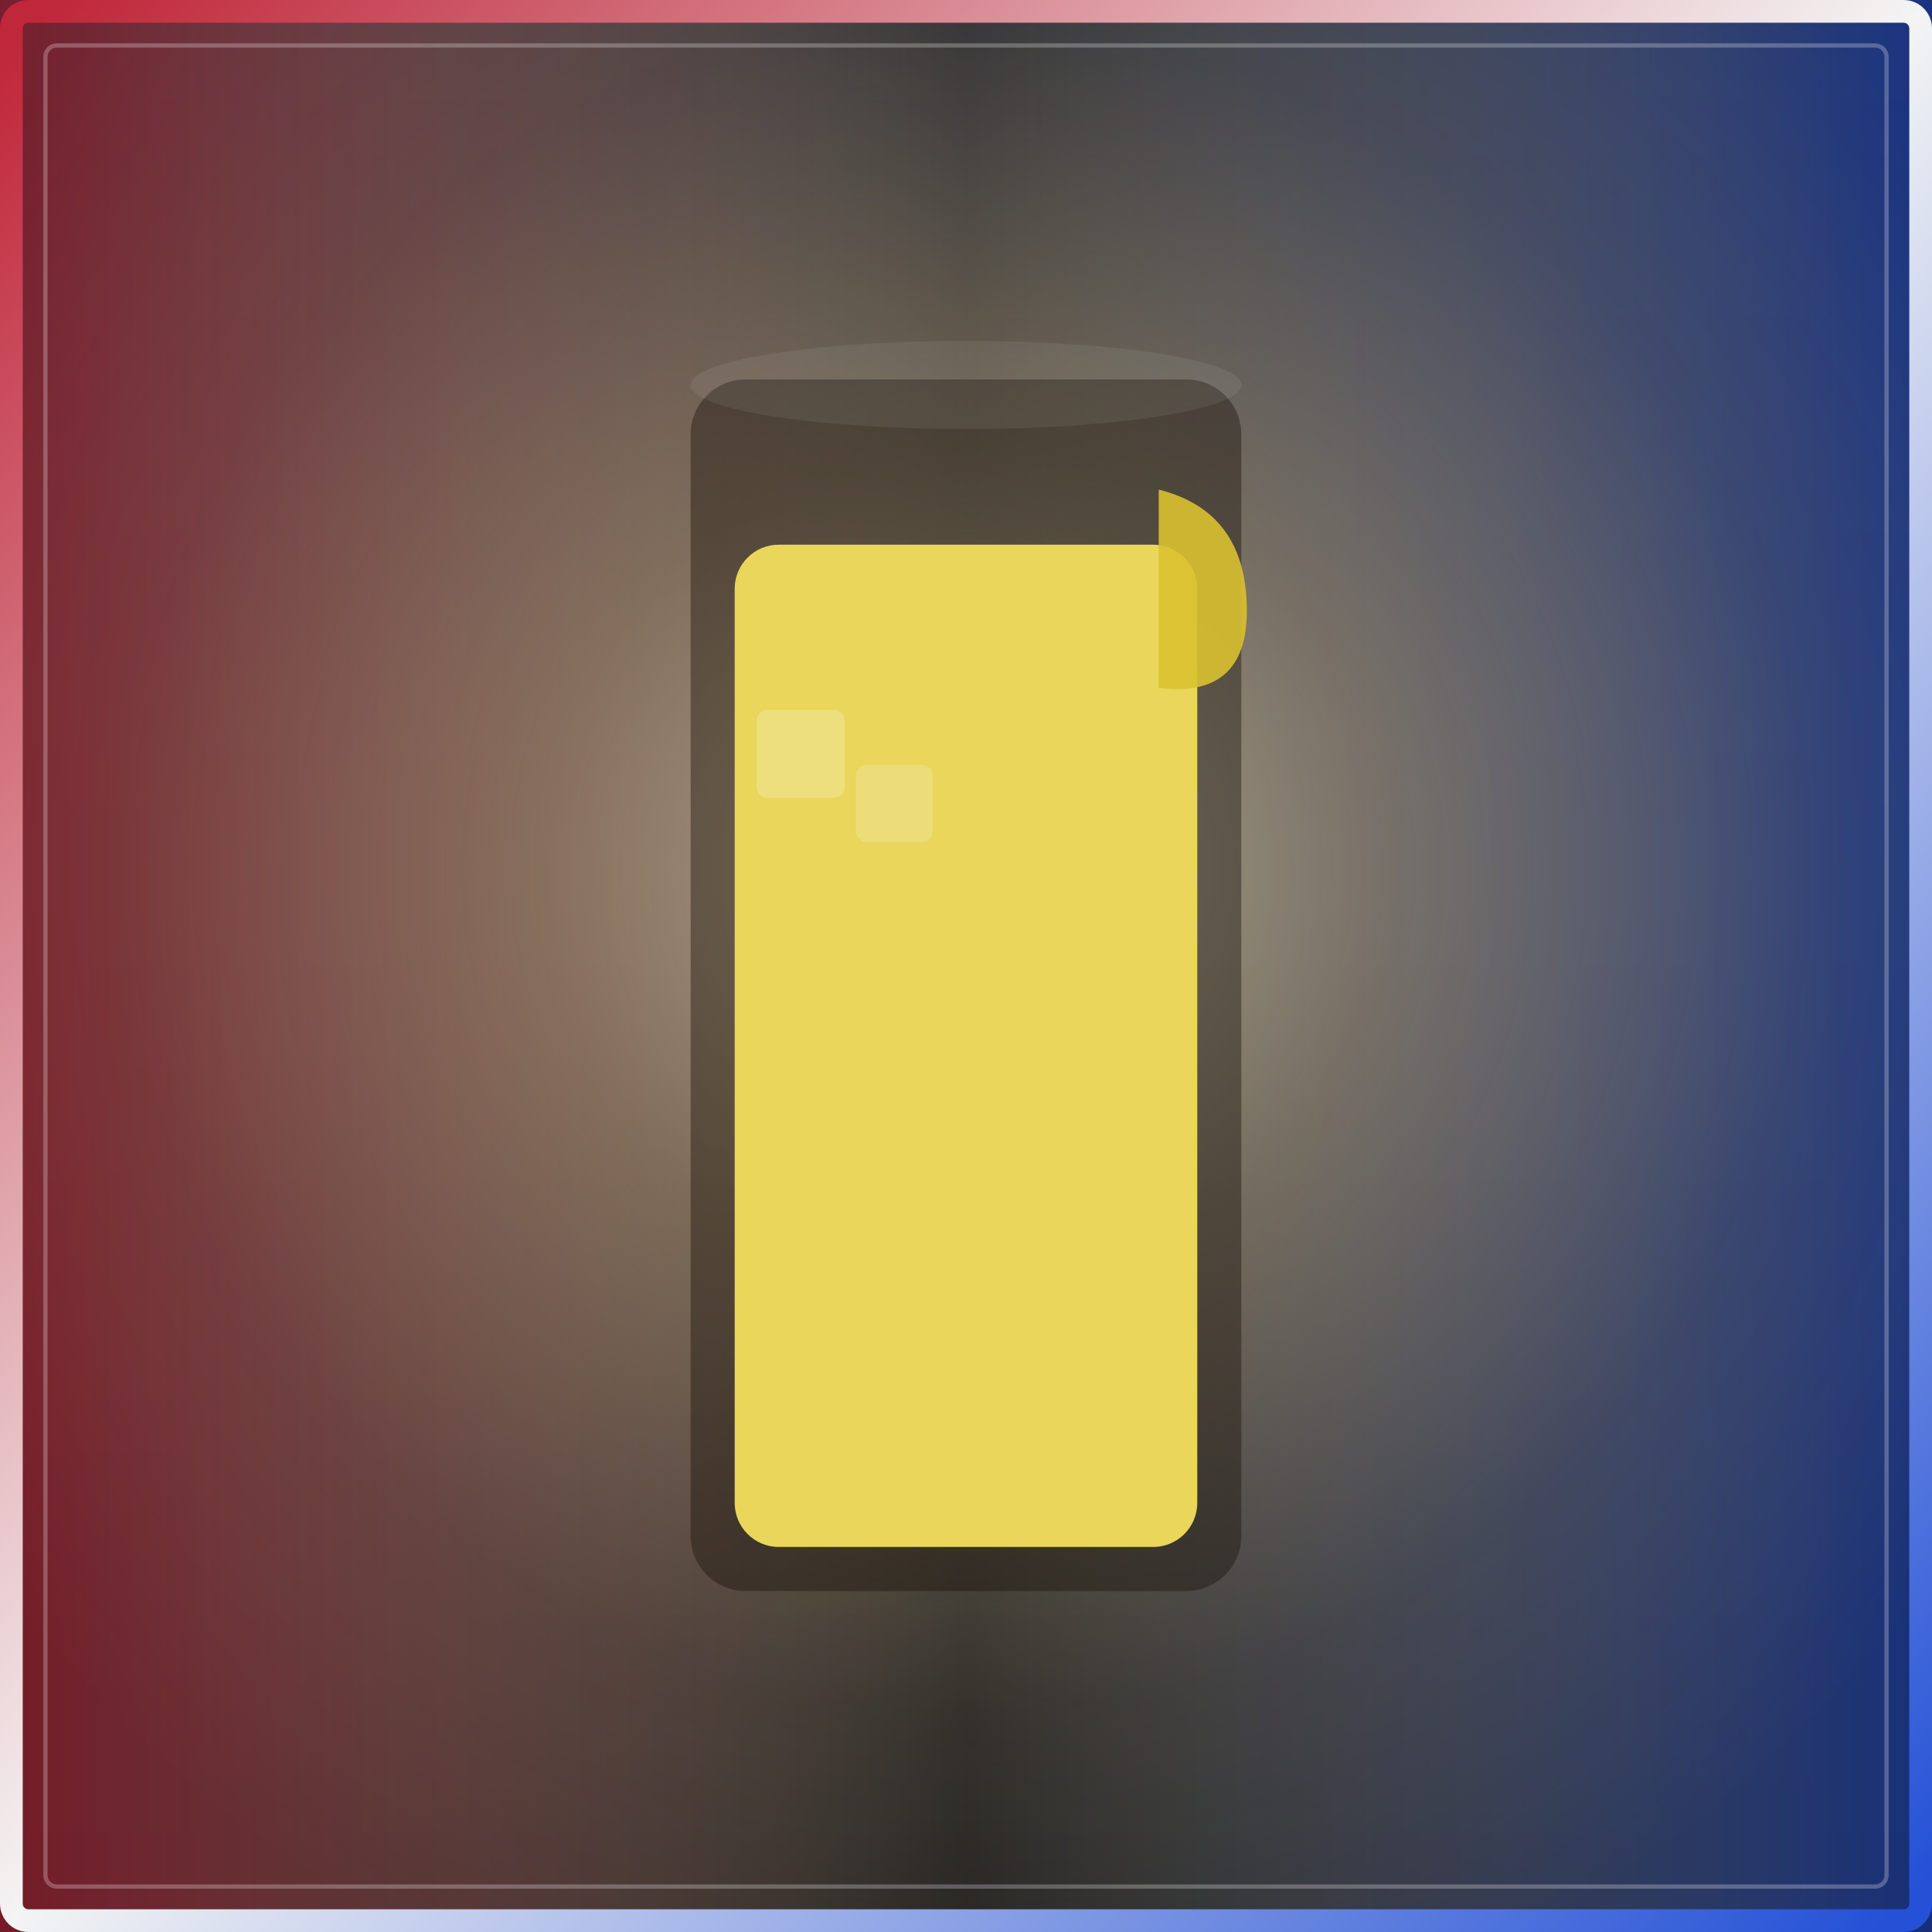
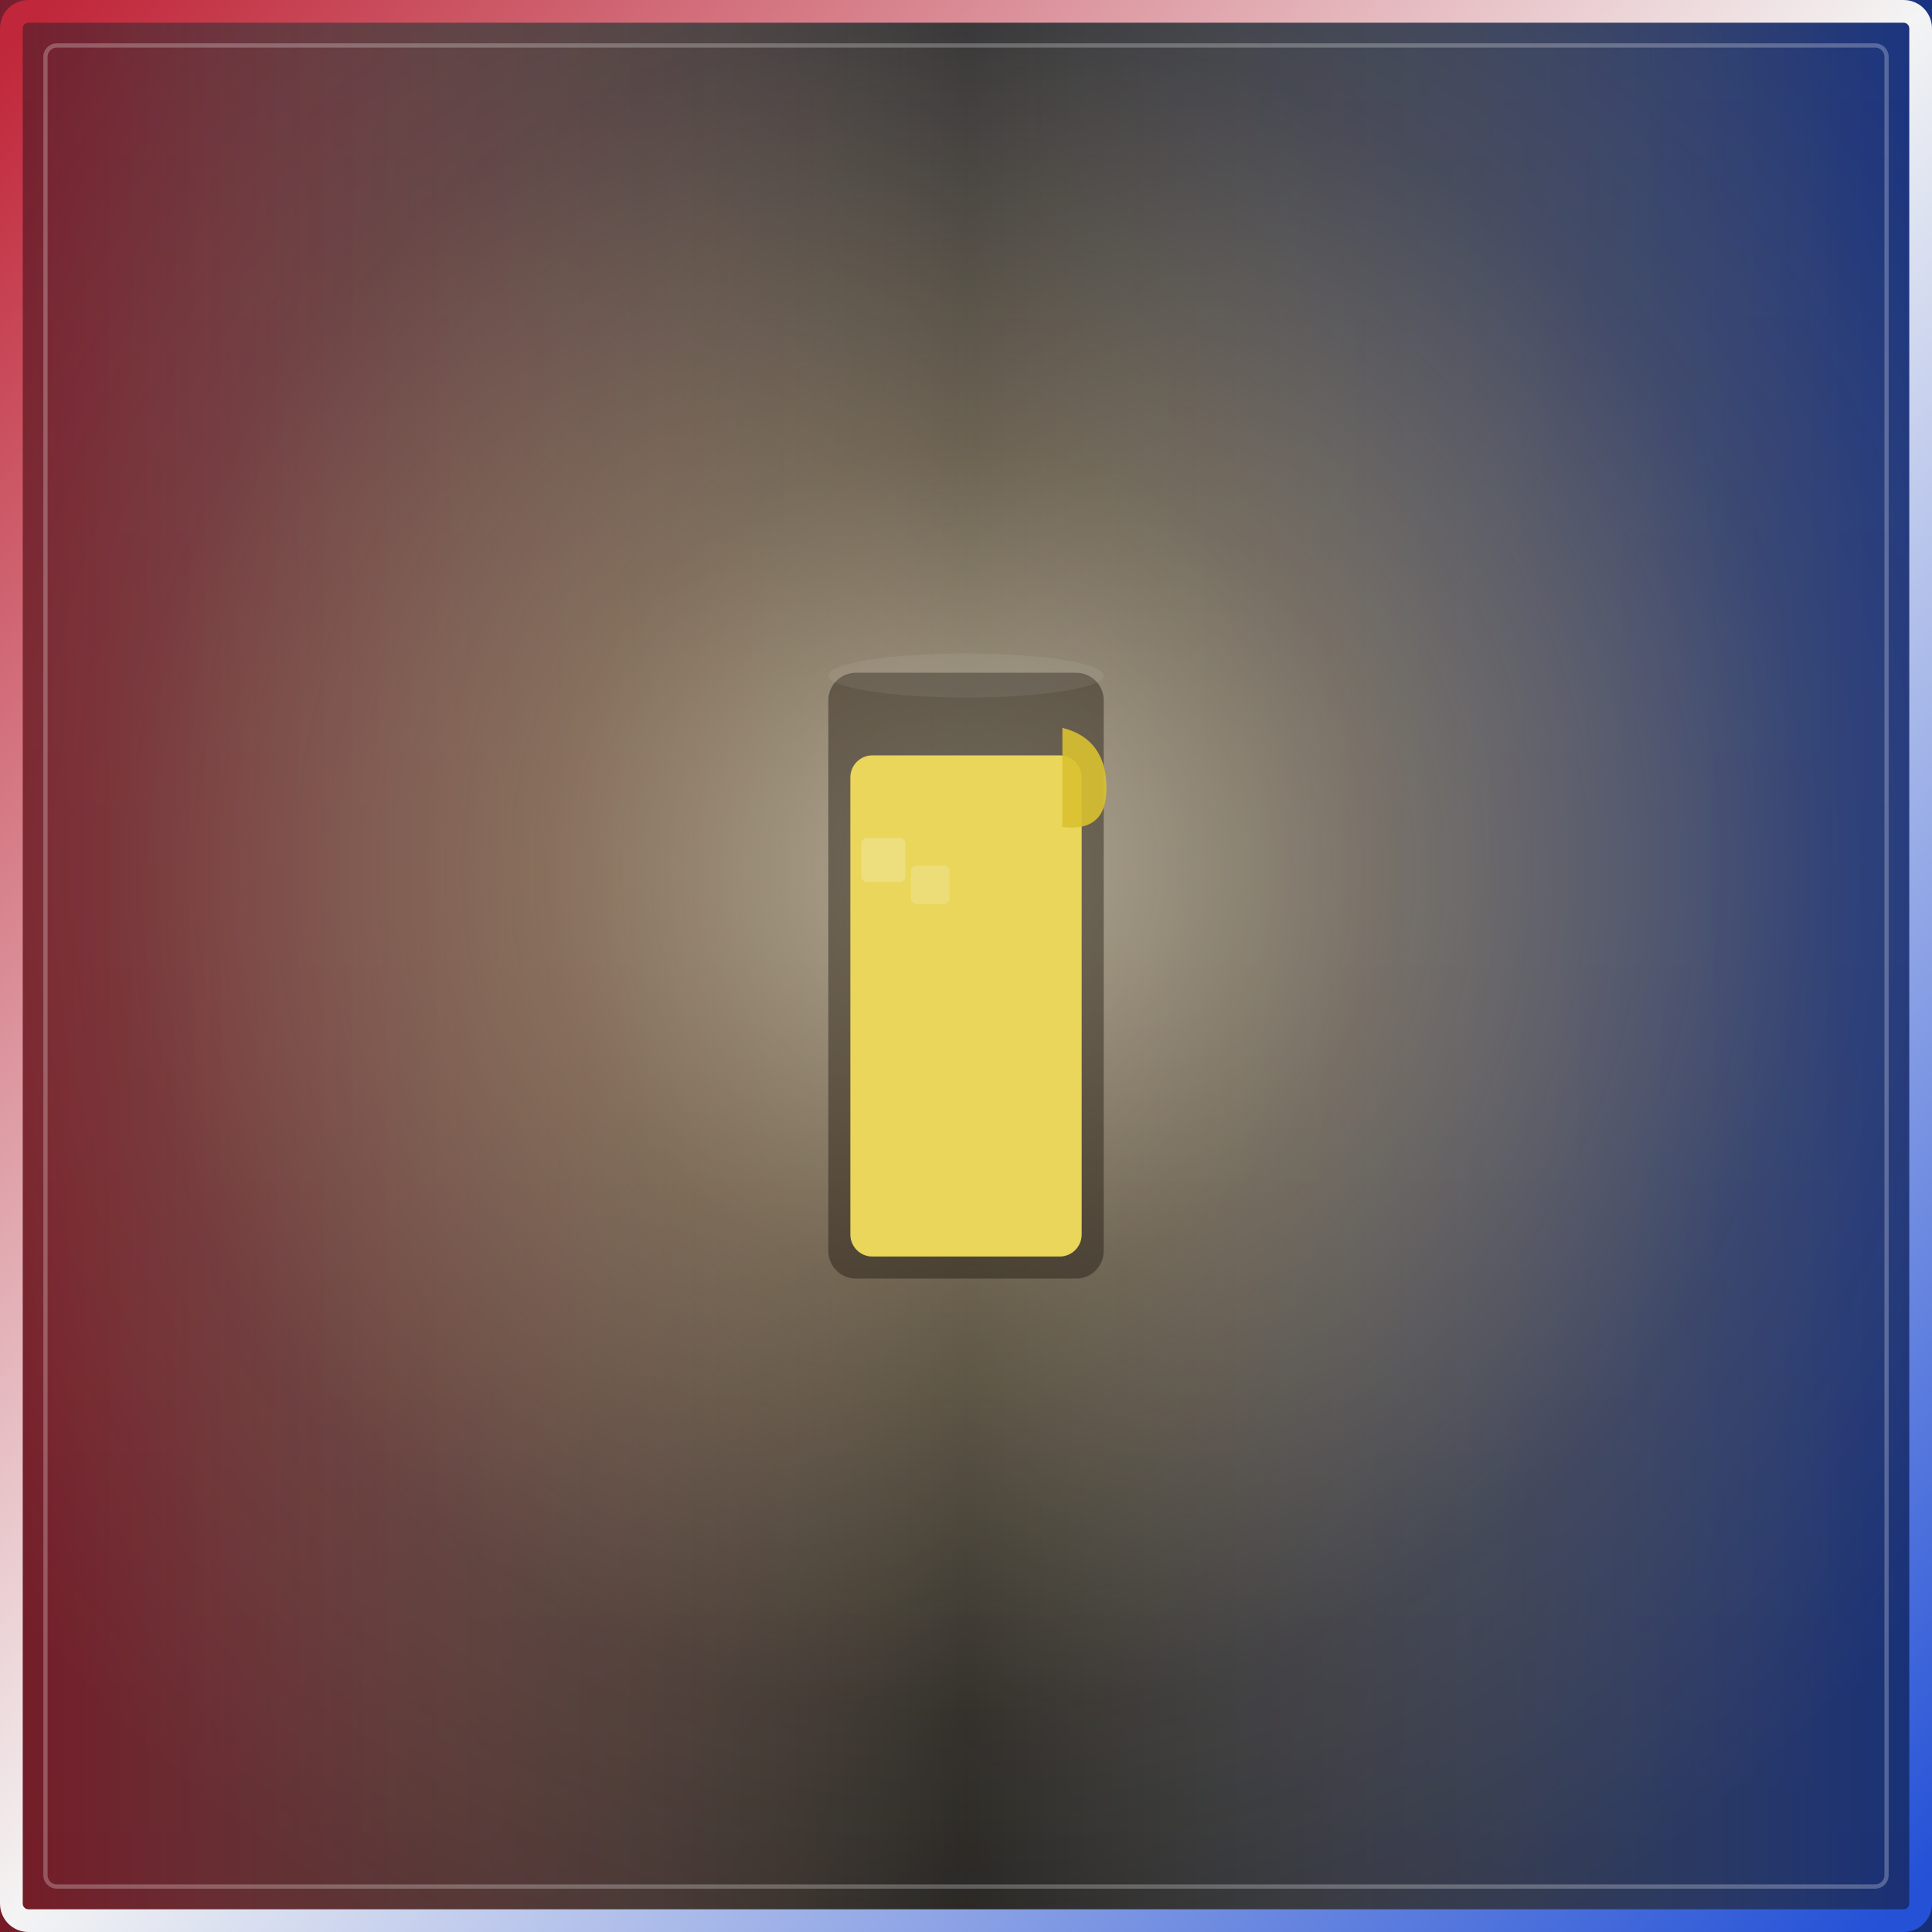
<svg xmlns="http://www.w3.org/2000/svg" width="100%" height="100%" viewBox="0 0 680 680" role="img">
  <defs>
    <linearGradient id="bgGrad" x1="0" y1="0" x2="0" y2="1">
      <stop offset="0" stop-color="#0a0e1a" />
      <stop offset="1" stop-color="#040507" />
    </linearGradient>
    <linearGradient id="patrioticBand" x1="0" y1="0" x2="1" y2="0">
      <stop offset="0" stop-color="#c0273a" stop-opacity="0.6" />
      <stop offset="0.5" stop-color="#fff4d6" stop-opacity="0.12" />
      <stop offset="1" stop-color="#2451d6" stop-opacity="0.55" />
    </linearGradient>
    <linearGradient id="frameGrad" x1="0" y1="0" x2="1" y2="1">
      <stop offset="0" stop-color="#c0273a" />
      <stop offset="0.5" stop-color="#f4f4f4" />
      <stop offset="1" stop-color="#2451d6" />
    </linearGradient>
    <radialGradient id="spot" cx="0.5" cy="0.45" r="0.62">
      <stop offset="0" stop-color="#fff4d6" stop-opacity="0.65" />
      <stop offset="0.35" stop-color="#ffdfa3" stop-opacity="0.32" />
      <stop offset="0.7" stop-color="#ffdfa3" stop-opacity="0.08" />
      <stop offset="1" stop-color="#ffdfa3" stop-opacity="0" />
    </radialGradient>
  </defs>
  <rect x="0" y="0" width="680" height="680" fill="url(#bgGrad)" />
  <rect x="0" y="0" width="680" height="680" fill="url(#patrioticBand)" />
  <rect x="0" y="0" width="680" height="680" fill="url(#spot)" />
-   <g transform="translate(-319.03,-254.10) scale(1.9383)">
+   <g transform="translate(10.48,42.95) scale(0.9692)">
    <rect x="290" y="200" width="100" height="220" rx="10" fill="#160f08" opacity="0.4" />
    <rect x="298" y="230" width="84" height="182" rx="8" fill="#e9d65a" />
    <rect x="302" y="260" width="16" height="16" rx="2" fill="#ffffff" opacity="0.22" />
    <rect x="320" y="270" width="14" height="14" rx="2" fill="#ffffff" opacity="0.18" />
    <path d="M375 220 q16 4 16 22 q0 16 -16 14" fill="#d9c12f" opacity="0.9" />
    <ellipse cx="340" cy="201" rx="50" ry="8" fill="#ffffff" opacity="0.07" />
  </g>
  <rect x="4" y="4" width="672" height="672" rx="6" fill="none" stroke="url(#frameGrad)" stroke-width="8" />
  <rect x="16" y="16" width="648" height="648" rx="4" fill="none" stroke="#ffffff" stroke-opacity="0.25" stroke-width="1.5" />
</svg>
